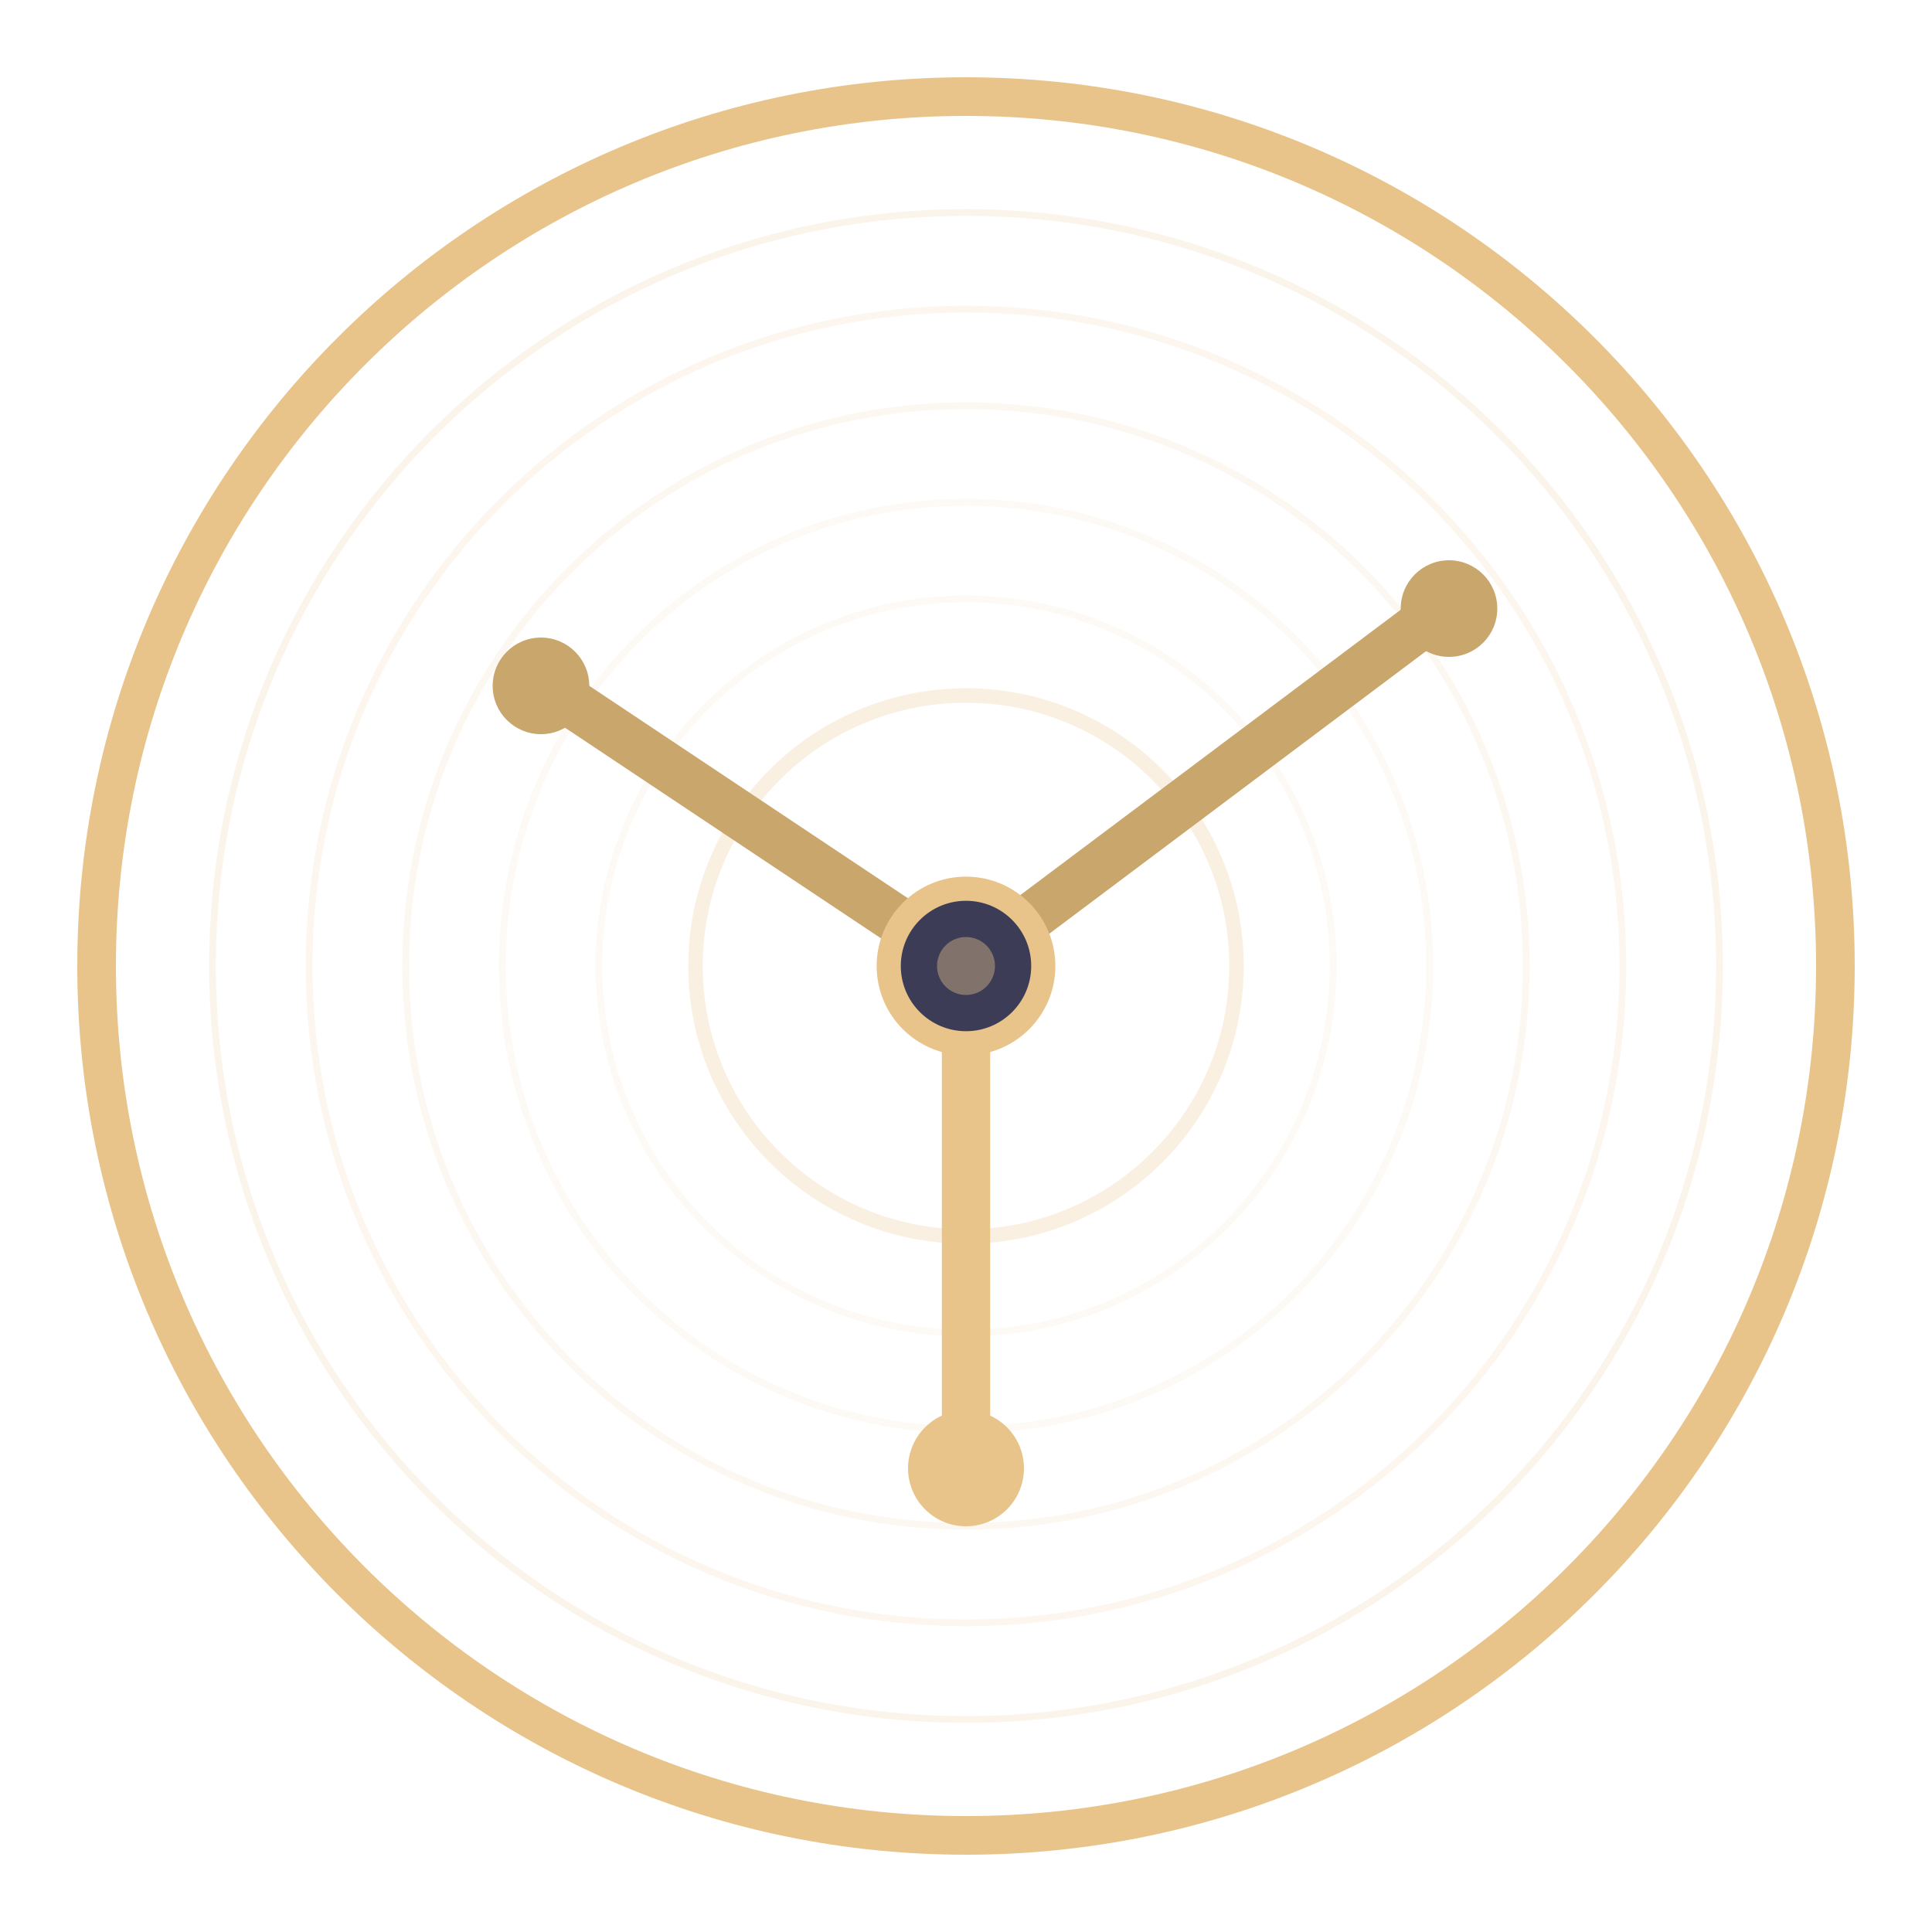
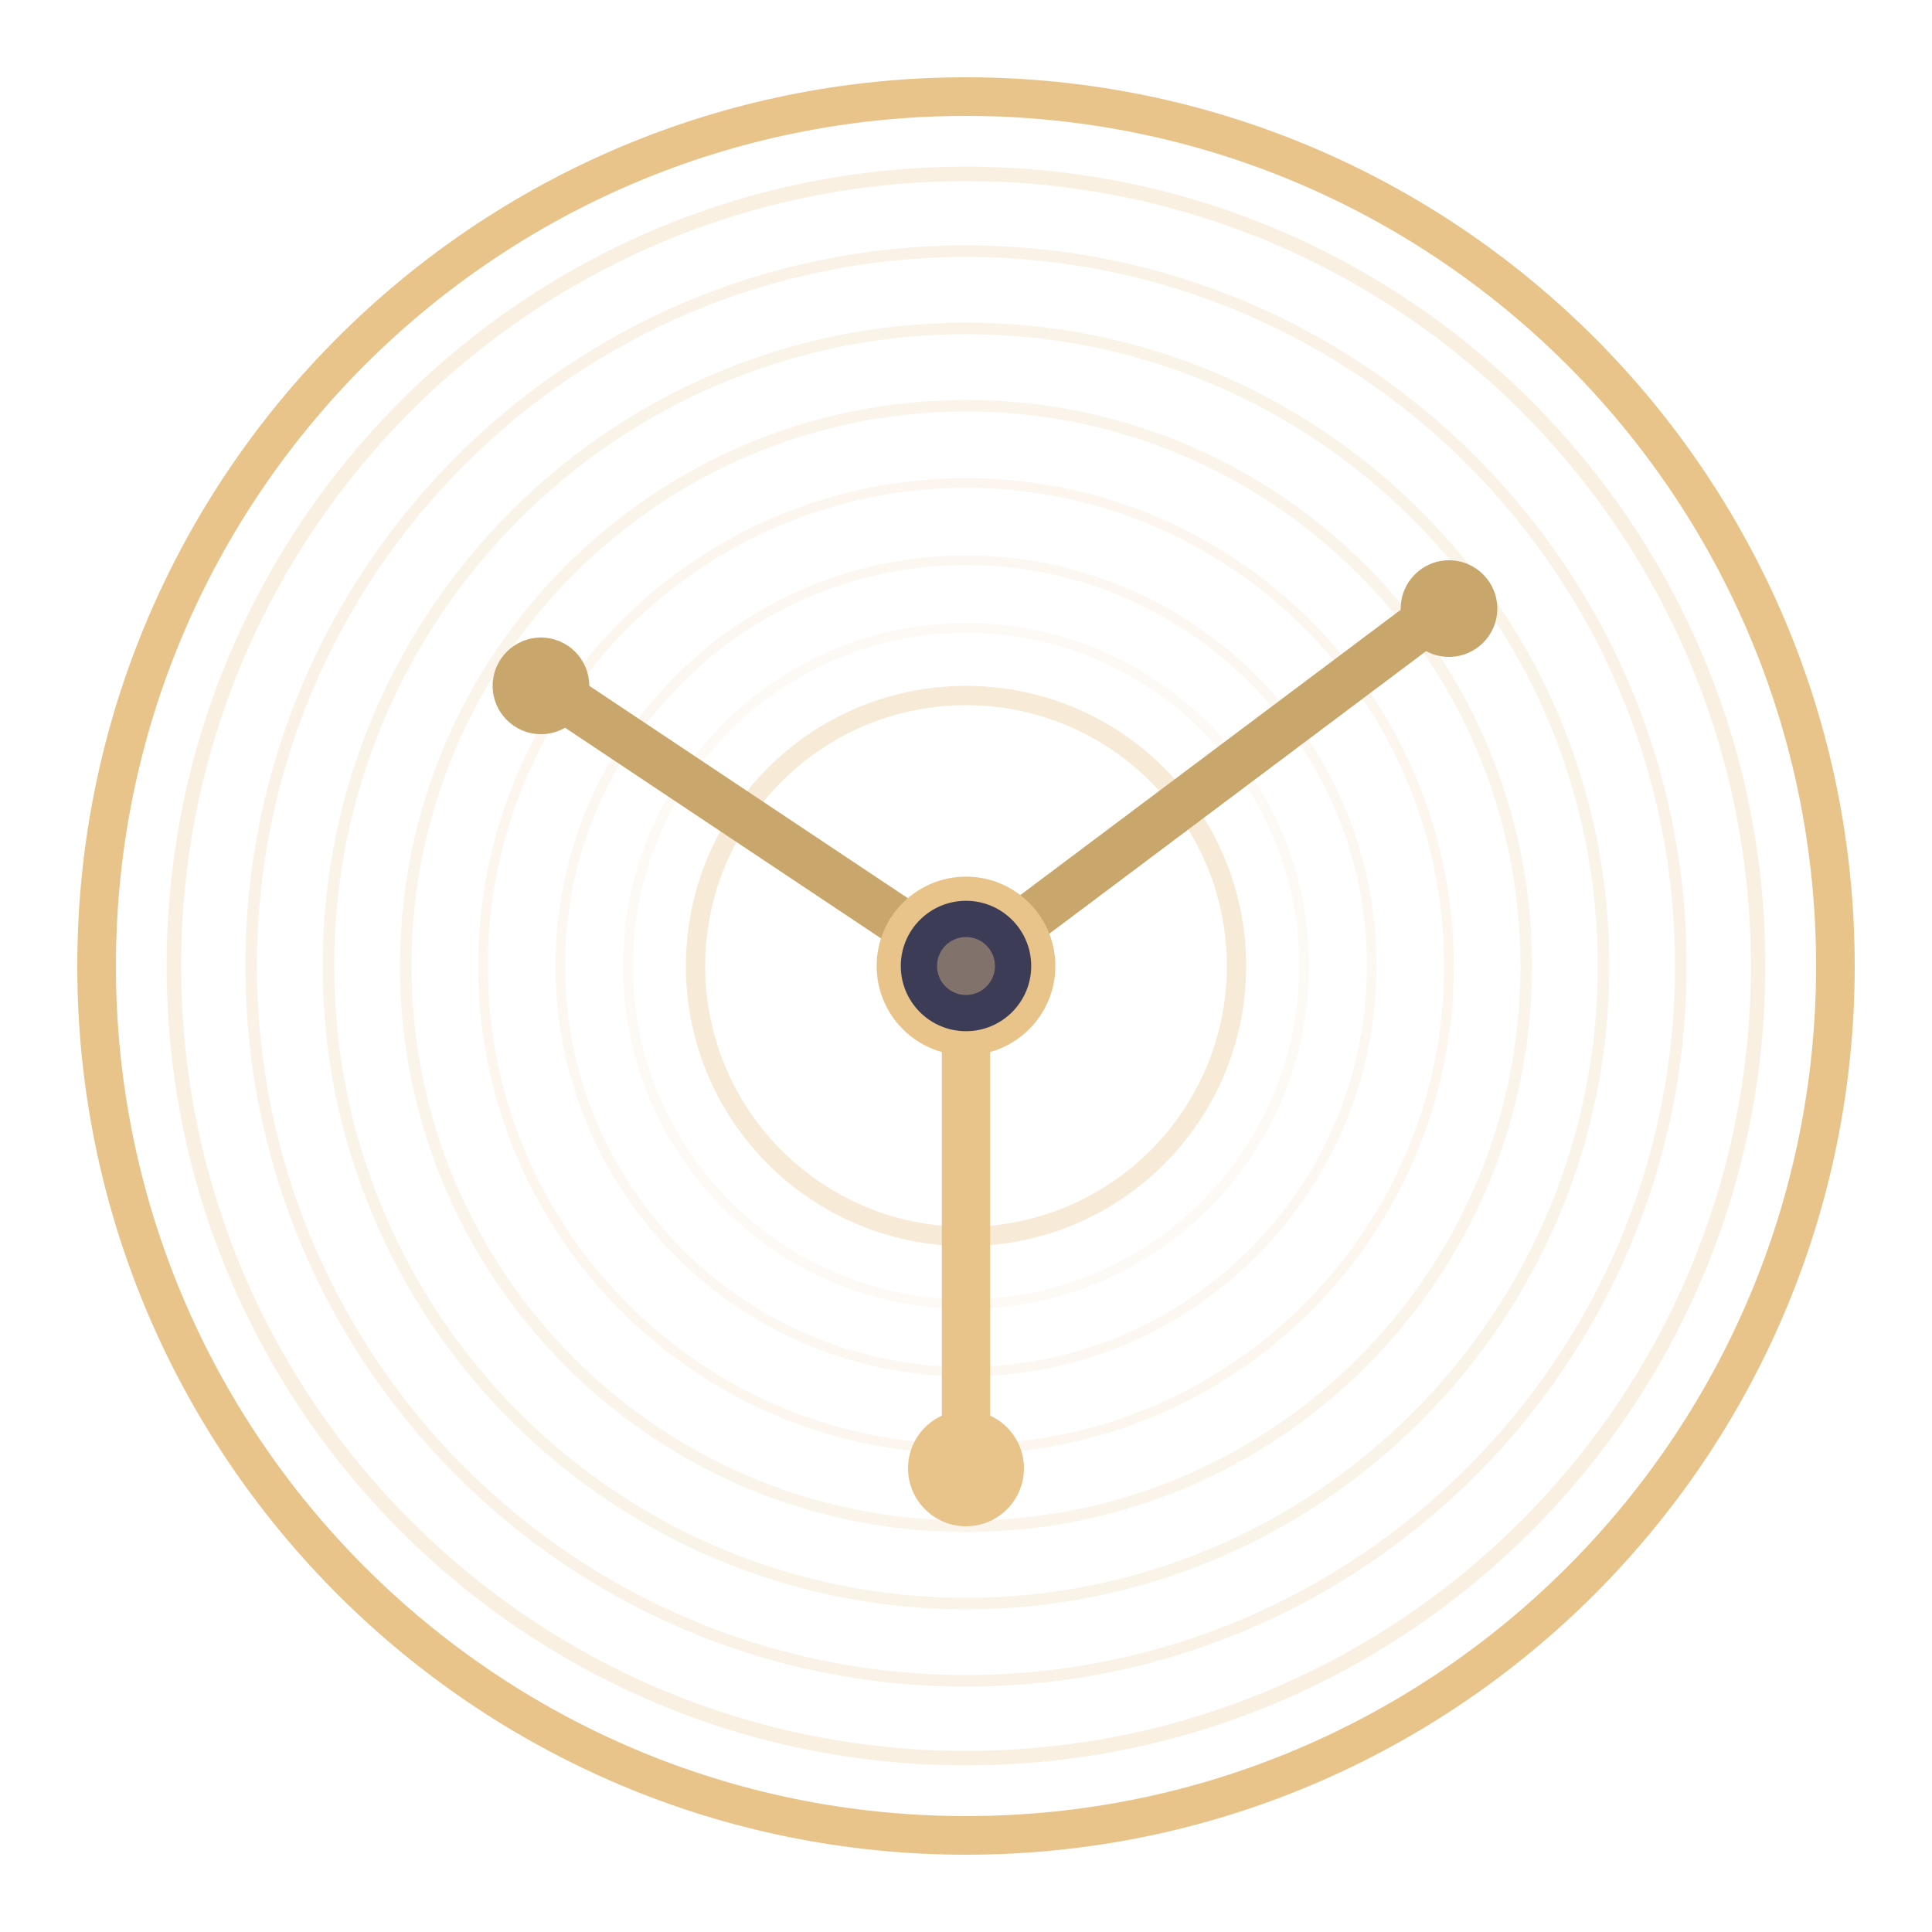
<svg xmlns="http://www.w3.org/2000/svg" viewBox="0 0 200 200" fill="none">
  <circle cx="100" cy="100" r="90" stroke="#E8C48B" stroke-width="4" fill="none" />
-   <circle cx="100" cy="100" r="78" stroke="#E8C48B" stroke-width="0.7" opacity="0.18" fill="none" />
-   <circle cx="100" cy="100" r="68" stroke="#E8C48B" stroke-width="0.7" opacity="0.15" fill="none" />
-   <circle cx="100" cy="100" r="58" stroke="#E8C48B" stroke-width="0.7" opacity="0.12" fill="none" />
-   <circle cx="100" cy="100" r="48" stroke="#E8C48B" stroke-width="0.7" opacity="0.10" fill="none" />
-   <circle cx="100" cy="100" r="38" stroke="#E8C48B" stroke-width="0.7" opacity="0.08" fill="none" />
-   <circle cx="100" cy="100" r="28" stroke="#E8C48B" stroke-width="1.5" opacity="0.25" fill="none" />
+   <circle cx="100" cy="100" r="82" stroke="#E8C48B" stroke-width="1.5" opacity="0.25" fill="none" />
+   <circle cx="100" cy="100" r="74" stroke="#E8C48B" stroke-width="1.2" opacity="0.22" fill="none" />
+   <circle cx="100" cy="100" r="66" stroke="#E8C48B" stroke-width="1.2" opacity="0.20" fill="none" />
+   <circle cx="100" cy="100" r="58" stroke="#E8C48B" stroke-width="1.2" opacity="0.18" fill="none" />
+   <circle cx="100" cy="100" r="50" stroke="#E8C48B" stroke-width="1.0" opacity="0.15" fill="none" />
+   <circle cx="100" cy="100" r="42" stroke="#E8C48B" stroke-width="1.0" opacity="0.12" fill="none" />
+   <circle cx="100" cy="100" r="35" stroke="#E8C48B" stroke-width="1.0" opacity="0.10" fill="none" />
+   <circle cx="100" cy="100" r="28" stroke="#E8C48B" stroke-width="2" opacity="0.35" fill="none" />
  <line x1="100" y1="100" x2="100" y2="150" stroke="#E8C48B" stroke-width="5" stroke-linecap="round" />
  <line x1="100" y1="100" x2="58" y2="72" stroke="#C9A66B" stroke-width="5" stroke-linecap="round" />
  <line x1="100" y1="100" x2="148" y2="64" stroke="#C9A66B" stroke-width="5" stroke-linecap="round" />
  <circle cx="100" cy="152" r="6" fill="#E8C48B" />
  <circle cx="56" cy="71" r="5" fill="#C9A66B" />
  <circle cx="150" cy="63" r="5" fill="#C9A66B" />
  <circle cx="100" cy="100" r="8" fill="#3D3C56" stroke="#E8C48B" stroke-width="2.5" />
  <circle cx="100" cy="100" r="3" fill="#E8C48B" opacity="0.4" />
</svg>
